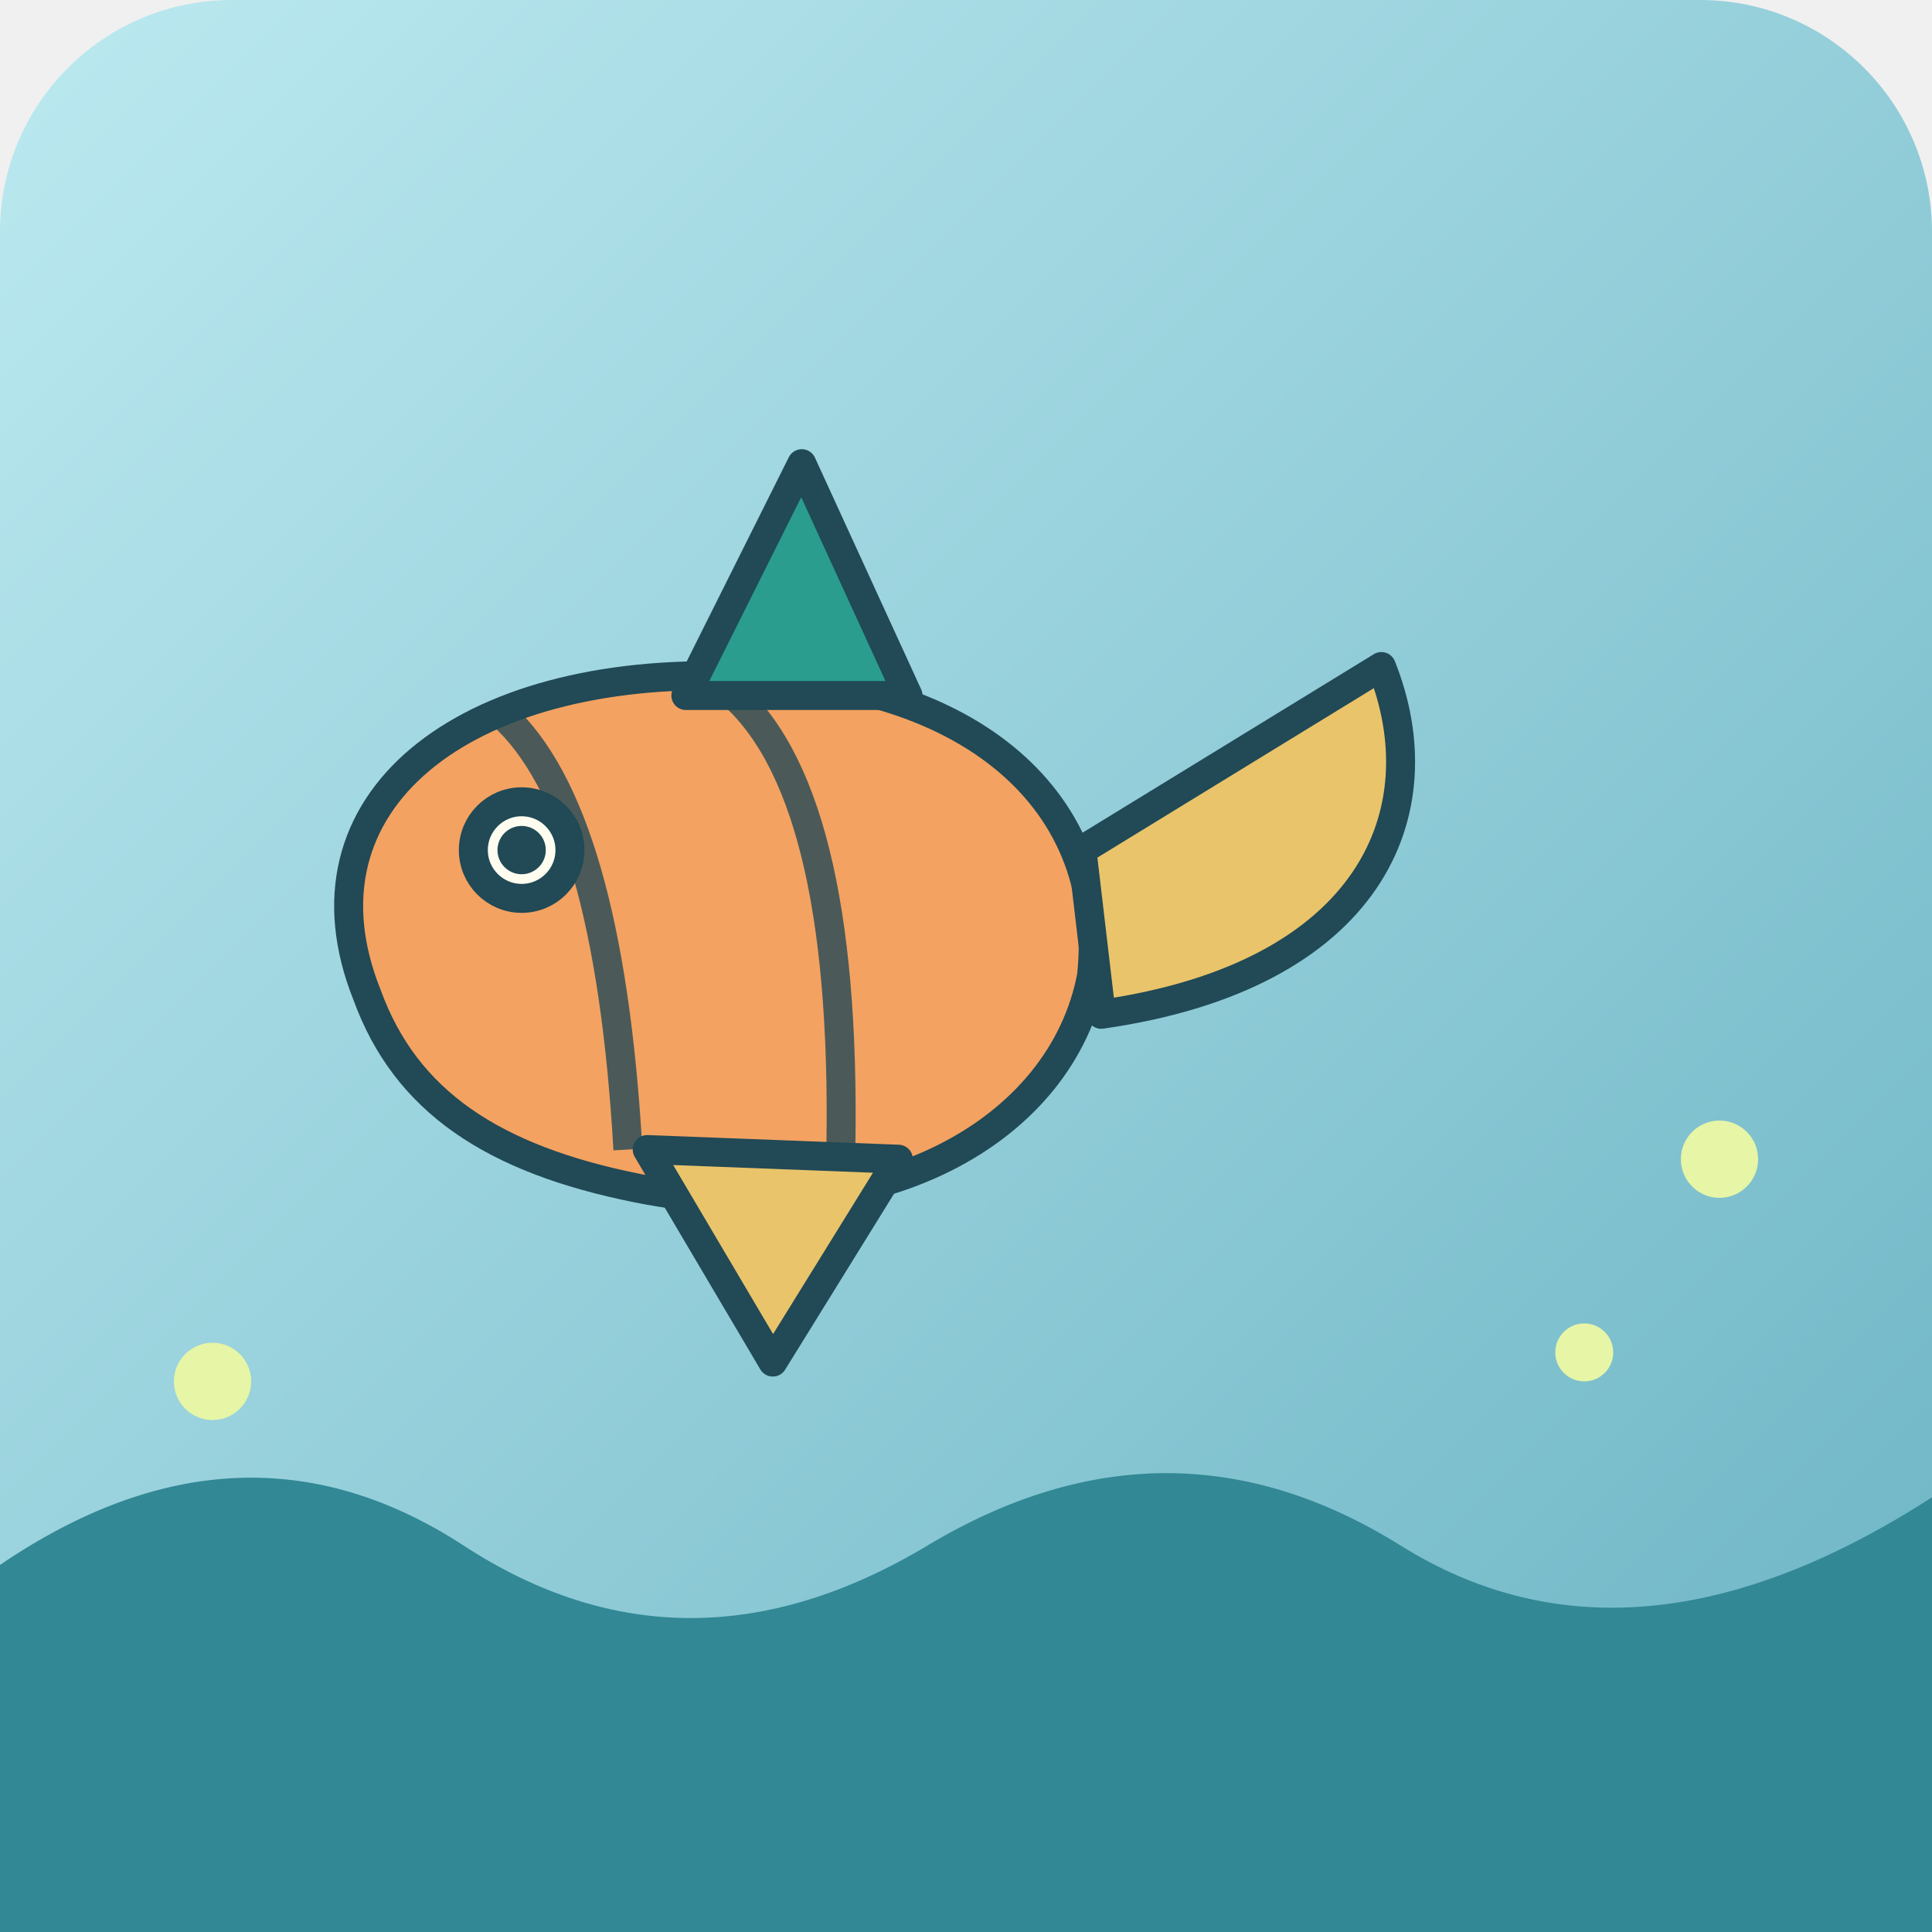
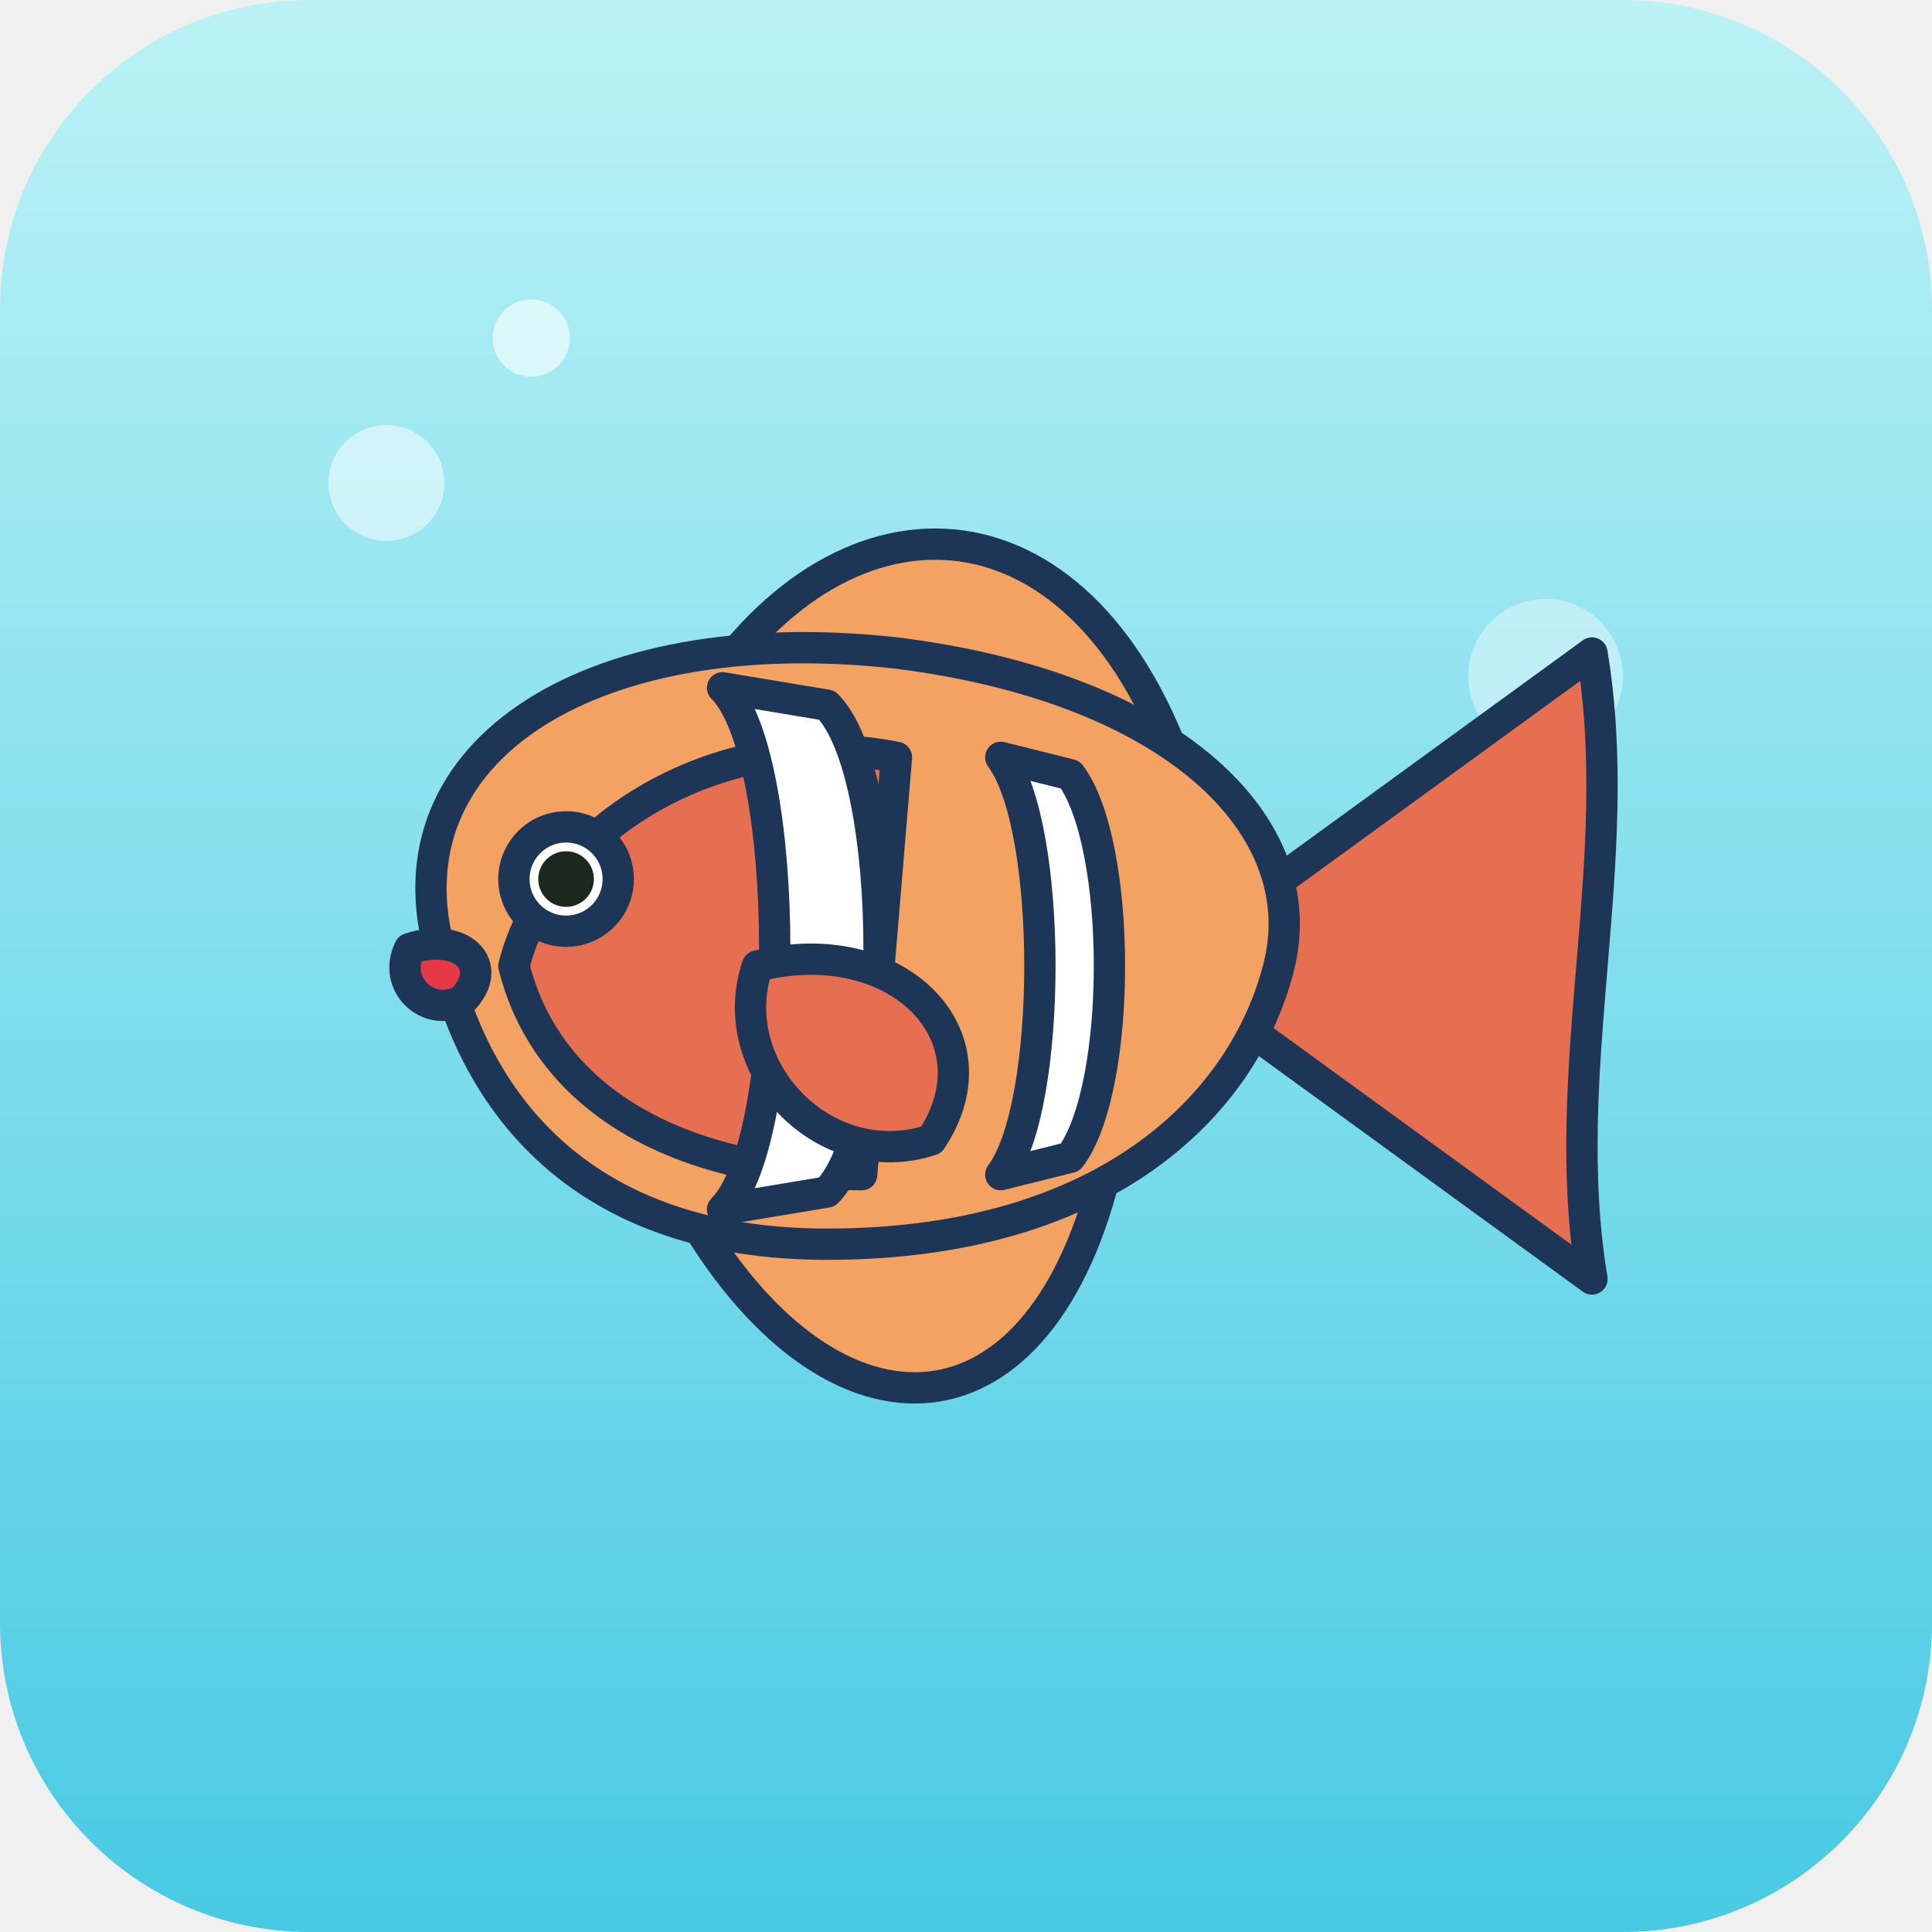
- <svg xmlns="http://www.w3.org/2000/svg" viewBox="0 0 200 200" role="img" aria-label="열대어 색칠 그림">
+ <svg xmlns="http://www.w3.org/2000/svg" viewBox="0 0 200 200" role="img" aria-labelledby="title desc">
  <defs>
-     <linearGradient id="o" y2="1">
-       <stop stop-color="#bce9f0" />
-       <stop offset="1" stop-color="#6ab3c3" />
+     <linearGradient id="sky-fish" x1="0" y1="0" x2="0" y2="1">
+       <stop offset="0" stop-color="#bbf2f6" />
+       <stop offset="1" stop-color="#48cae4" />
    </linearGradient>
  </defs>
-   <rect width="200" height="200" rx="24" fill="url(#o)" />
-   <path d="M0 162 Q25 145 48 160 T96 160 T145 160 T200 155 V200 H0Z" fill="#328895" />
-   <g stroke="#214956" stroke-width="3" stroke-linejoin="round">
-     <path d="M38 103 C30 83 48 69 76 70 C99 70 115 82 113 101 C110 117 91 128 66 123 C51 120 42 114 38 103Z" fill="#f4a261" />
-     <path d="M112 88 L143 69 C149 84 142 101 114 105Z" fill="#e9c46a" />
-     <path d="M71 72 L83 48 L94 72Z" fill="#2a9d8f" />
-     <path d="M67 119 L80 141 L93 120Z" fill="#e9c46a" />
-     <path d="M52 74 Q63 84 65 119 M76 72 Q88 83 87 121" fill="none" opacity=".8" />
-     <circle cx="54" cy="88" r="5" fill="#fffdf0" />
-     <circle cx="54" cy="88" r="2.5" fill="#214956" stroke="none" />
-   </g>
-   <g fill="#e6f5a6">
-     <circle cx="22" cy="143" r="4" />
-     <circle cx="164" cy="140" r="3" />
-     <circle cx="178" cy="120" r="4" />
+   <rect width="200" height="200" rx="32" fill="url(#sky-fish)" />
+   <circle cx="40" cy="50" r="6" fill="#ffffff" opacity="0.5" />
+   <circle cx="55" cy="35" r="4" fill="#ffffff" opacity="0.6" />
+   <circle cx="160" cy="70" r="8" fill="#ffffff" opacity="0.4" />
+   <g transform="translate(10, 10) scale(1.8)" stroke="#1d3557" stroke-width="1.8" stroke-linejoin="round" stroke-linecap="round">
+     <path d="M64 48 L86 32 C88 44 84 56 86 68 L64 52 Z" fill="#e76f51" />
+     <path d="M34 36 C42 22 56 22 62 38 Z" fill="#f4a261" />
+     <path d="M34 64 C42 78 54 78 58 62 Z" fill="#f4a261" />
+     <path d="M20 50 C16 38 28 30 46 32 C62 34 70 42 68 50 C66 58 58 66 42 66 C28 66 22 58 20 50 Z" fill="#f4a261" />
+     <path d="M24 50 C26 42 36 36 46 38 L44 62 C34 62 26 58 24 50 Z" fill="#e76f51" />
+     <path d="M36 34 C40 38 40 60 36 64 L42 63 C46 59 46 39 42 35 Z" fill="#ffffff" />
+     <path d="M52 38 C55 42 55 58 52 62 L56 61 C59 57 59 43 56 39 Z" fill="#ffffff" />
+     <path d="M38 50 C46 48 52 54 48 60 C42 62 36 56 38 50 Z" fill="#e76f51" />
+     <ellipse cx="27" cy="45" rx="3" ry="3" fill="#ffffff" />
+     <circle cx="27" cy="45" r="1.6" fill="#1c281e" stroke="none" />
+     <path d="M18 49 C21 48 23 50 21 52 C19 53 17 51 18 49 Z" fill="#e63946" />
  </g>
</svg>
